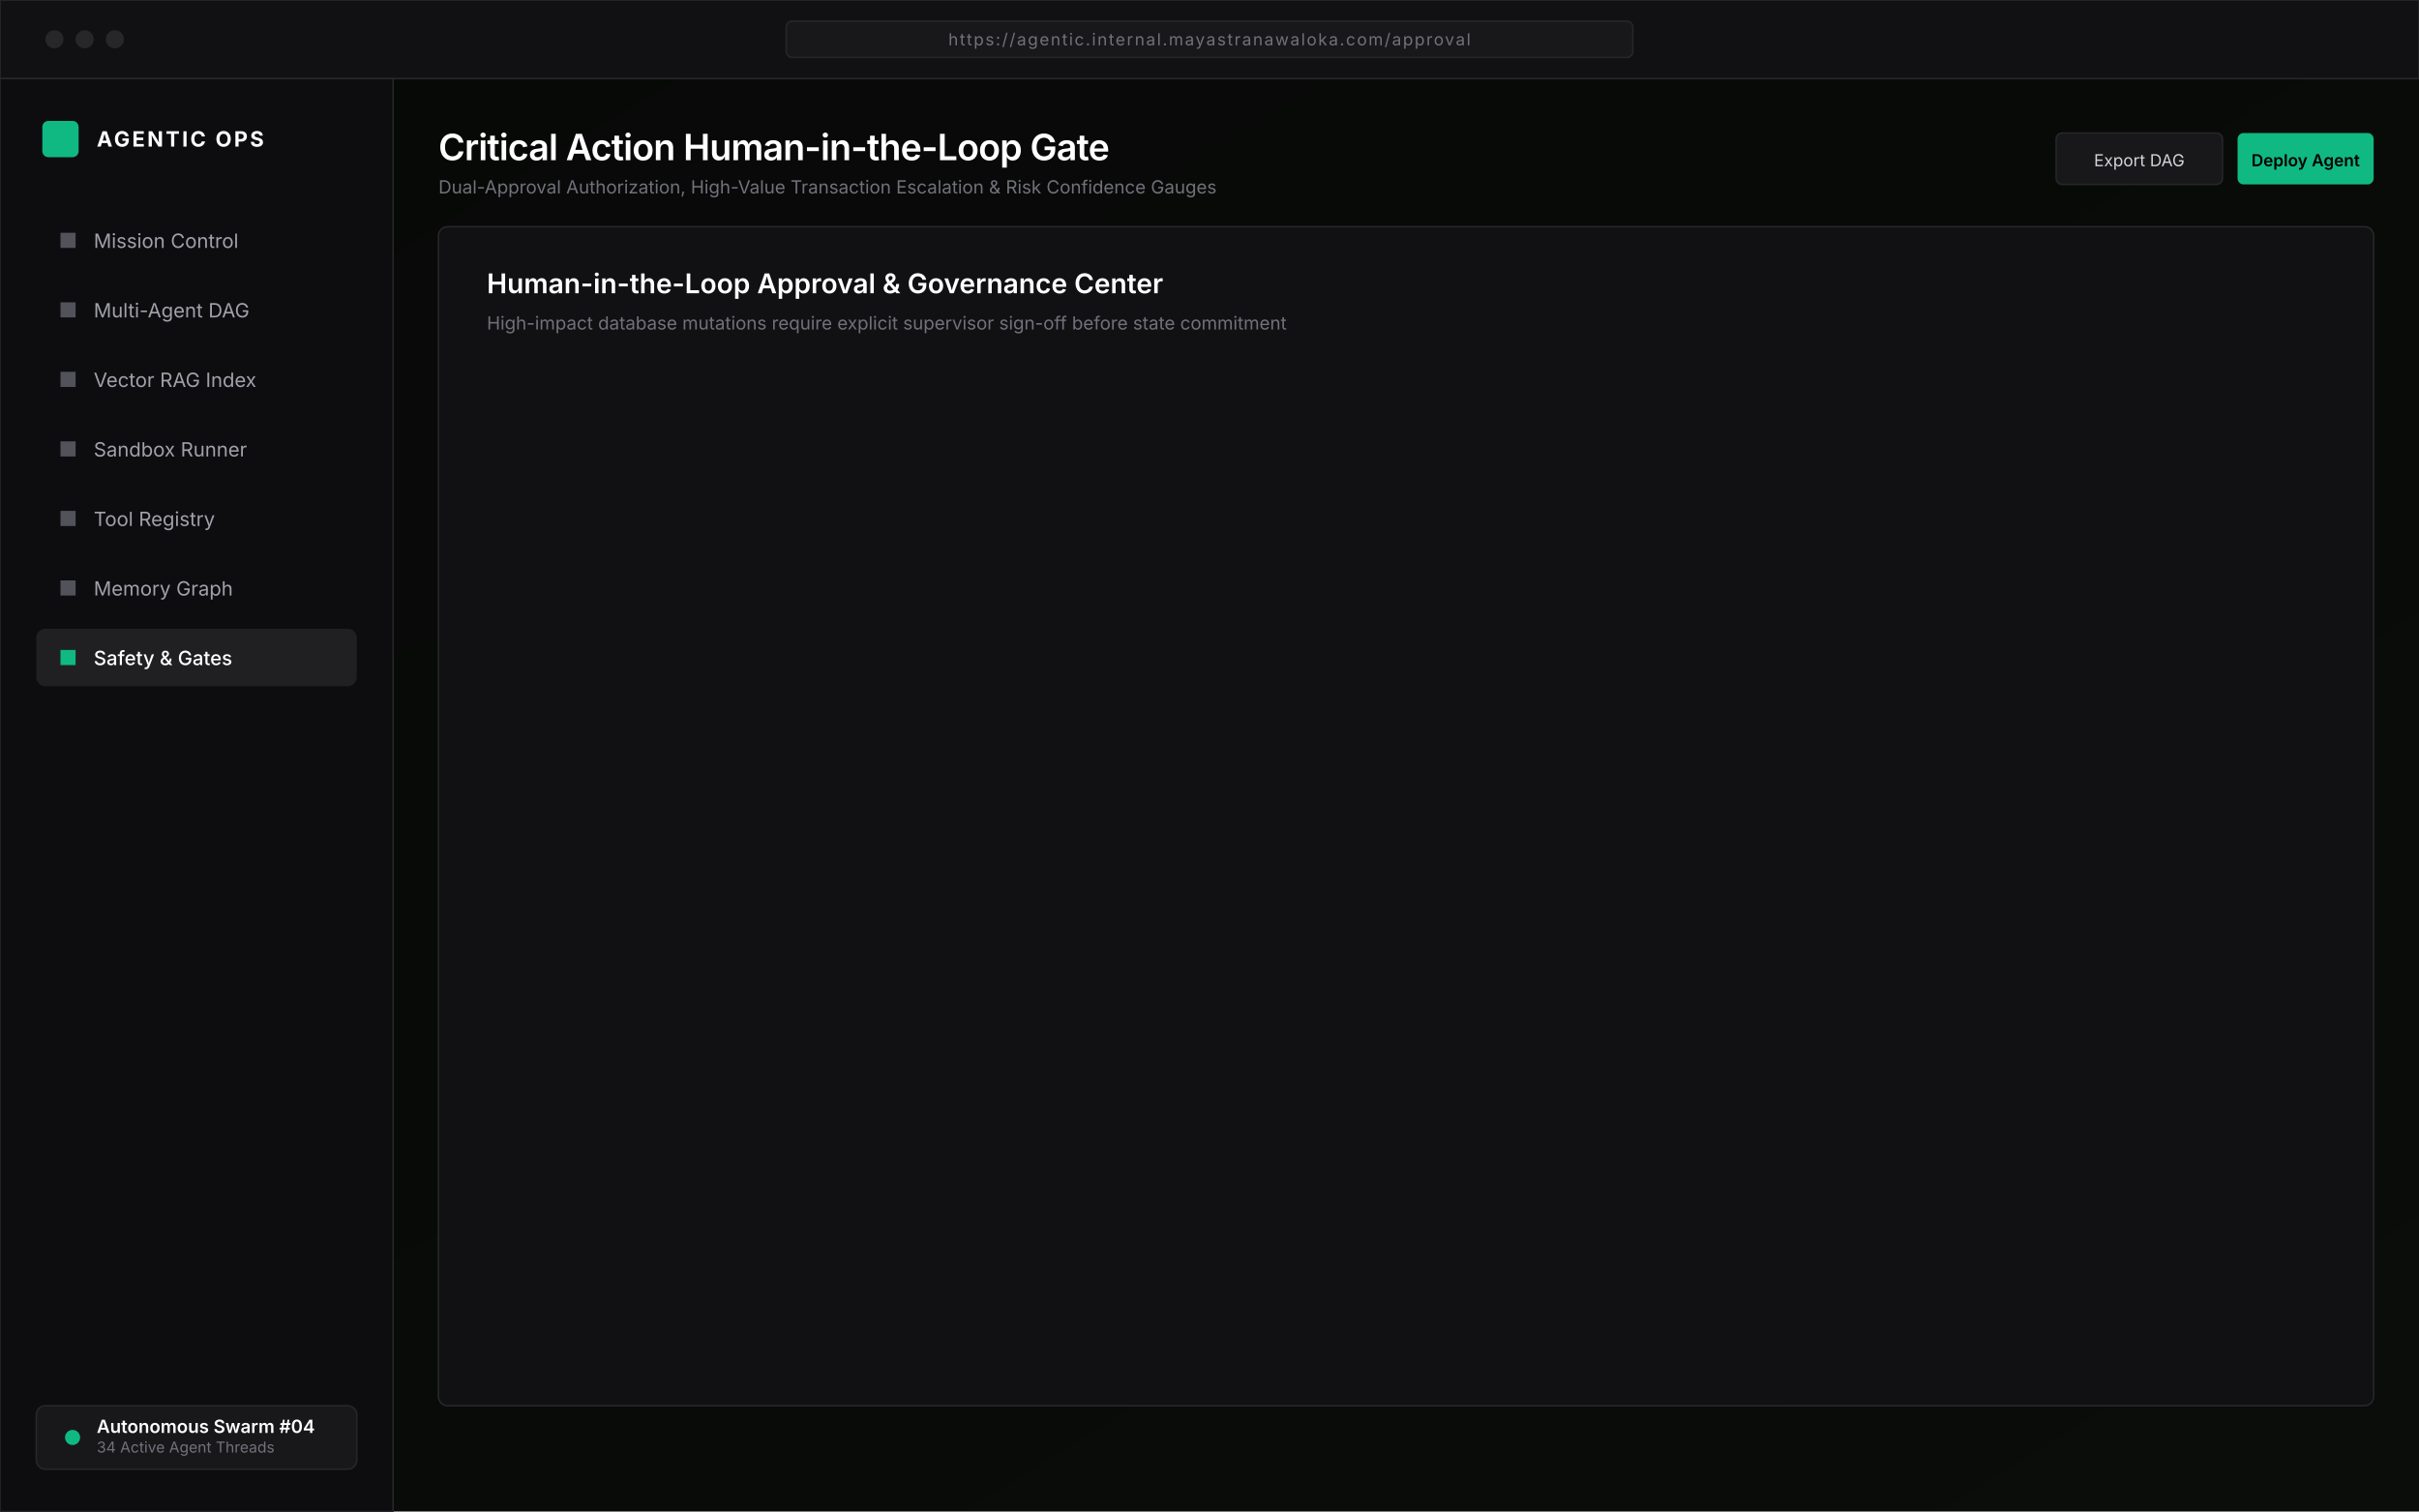
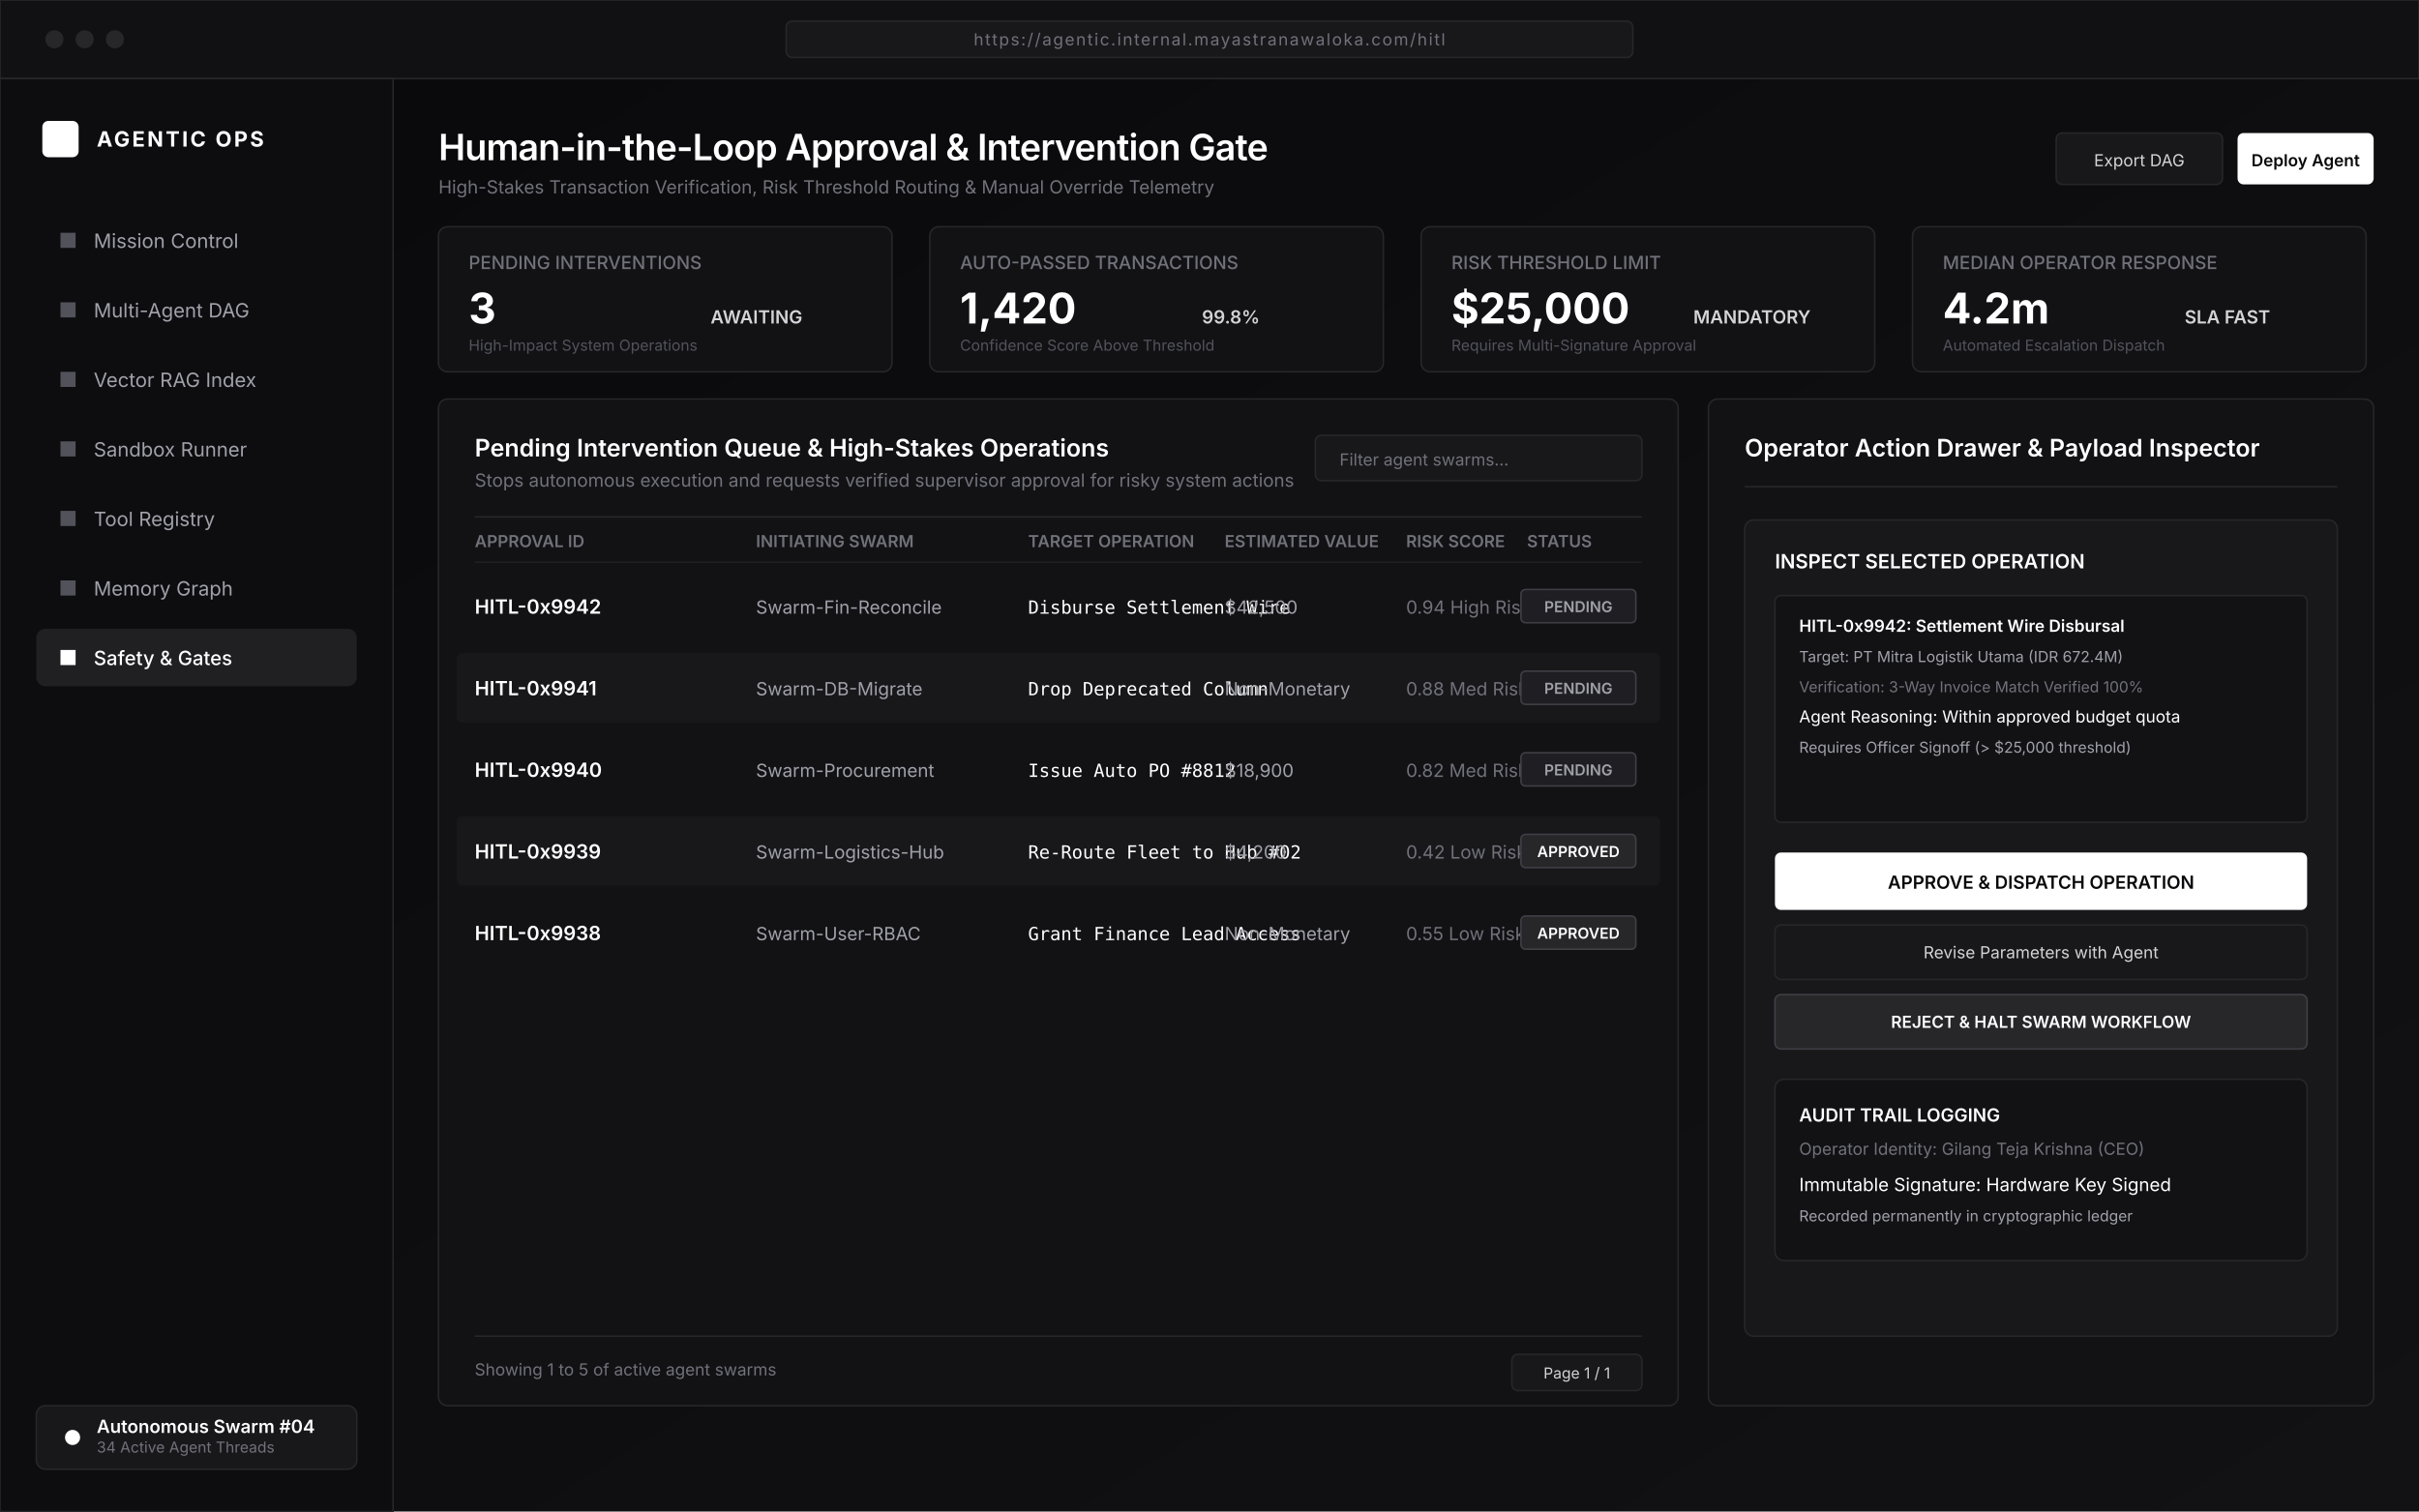
<svg xmlns="http://www.w3.org/2000/svg" viewBox="0 0 1600 1000" width="1600" height="1000">
  <defs>
-     <linearGradient id="bgGlowAgent" x1="0" y1="0" x2="1" y2="1">
-       <stop offset="0%" stop-color="#070807" />
-       <stop offset="100%" stop-color="#0a0d0a" />
+     <linearGradient id="bgGlow" x1="0" y1="0" x2="1" y2="1">
+       <stop offset="0%" stop-color="#09090b" />
+       <stop offset="100%" stop-color="#121215" />
    </linearGradient>
-     <linearGradient id="emeraldGrad" x1="0" y1="0" x2="0" y2="1">
-       <stop offset="0%" stop-color="#10b981" stop-opacity="0.25" />
-       <stop offset="100%" stop-color="#10b981" stop-opacity="0.0" />
+     <linearGradient id="monoGrad" x1="0" y1="0" x2="0" y2="1">
+       <stop offset="0%" stop-color="#ffffff" stop-opacity="0.18" />
+       <stop offset="100%" stop-color="#ffffff" stop-opacity="0.0" />
    </linearGradient>
  </defs>
-   <rect width="1600" height="1000" fill="url(#bgGlowAgent)" />
+   <rect width="1600" height="1000" fill="url(#bgGlow)" />
  <rect width="1600" height="52" fill="#111113" stroke="#27272a" stroke-width="1" />
  <circle cx="36" cy="26" r="6" fill="#27272a" />
  <circle cx="56" cy="26" r="6" fill="#27272a" />
  <circle cx="76" cy="26" r="6" fill="#27272a" />
  <rect x="520" y="14" width="560" height="24" rx="4" fill="#18181b" stroke="#27272a" stroke-width="1" />
-   <text x="800" y="30" fill="#71717a" font-family="-apple-system, BlinkMacSystemFont, sans-serif" font-size="11" text-anchor="middle" letter-spacing="1">https://agentic.internal.mayastranawaloka.com/approval</text>
+   <text x="800" y="30" fill="#71717a" font-family="-apple-system, BlinkMacSystemFont, sans-serif" font-size="11" text-anchor="middle" letter-spacing="1">https://agentic.internal.mayastranawaloka.com/hitl</text>
  <rect x="0" y="52" width="260" height="948" fill="#0d0d10" stroke="#27272a" stroke-width="1" />
-   <rect x="28" y="80" width="24" height="24" rx="4" fill="#10b981" />
+   <rect x="28" y="80" width="24" height="24" rx="4" fill="#ffffff" />
  <text x="64" y="97" fill="#ffffff" font-family="-apple-system, BlinkMacSystemFont, sans-serif" font-size="14" font-weight="700" letter-spacing="1.5">AGENTIC OPS</text>
  <g transform="translate(24, 140)">
    <rect x="16" y="14" width="10" height="10" fill="#52525b" />
    <text x="38" y="24" fill="#a1a1aa" font-family="-apple-system, BlinkMacSystemFont, sans-serif" font-size="13">Mission Control</text>
    <rect x="16" y="60" width="10" height="10" fill="#52525b" />
    <text x="38" y="70" fill="#a1a1aa" font-family="-apple-system, BlinkMacSystemFont, sans-serif" font-size="13">Multi-Agent DAG</text>
    <rect x="16" y="106" width="10" height="10" fill="#52525b" />
    <text x="38" y="116" fill="#a1a1aa" font-family="-apple-system, BlinkMacSystemFont, sans-serif" font-size="13">Vector RAG Index</text>
    <rect x="16" y="152" width="10" height="10" fill="#52525b" />
    <text x="38" y="162" fill="#a1a1aa" font-family="-apple-system, BlinkMacSystemFont, sans-serif" font-size="13">Sandbox Runner</text>
    <rect x="16" y="198" width="10" height="10" fill="#52525b" />
    <text x="38" y="208" fill="#a1a1aa" font-family="-apple-system, BlinkMacSystemFont, sans-serif" font-size="13">Tool Registry</text>
    <rect x="16" y="244" width="10" height="10" fill="#52525b" />
    <text x="38" y="254" fill="#a1a1aa" font-family="-apple-system, BlinkMacSystemFont, sans-serif" font-size="13">Memory Graph</text>
    <rect x="0" y="276" width="212" height="38" rx="6" fill="#ffffff" fill-opacity="0.08" />
-     <rect x="16" y="290" width="10" height="10" fill="#10b981" />
+     <rect x="16" y="290" width="10" height="10" fill="#ffffff" />
    <text x="38" y="300" fill="#ffffff" font-family="-apple-system, BlinkMacSystemFont, sans-serif" font-size="13" font-weight="500">Safety &amp; Gates</text>
  </g>
  <rect x="24" y="930" width="212" height="42" rx="6" fill="#18181b" stroke="#27272a" stroke-width="1" />
-   <circle cx="48" cy="951" r="5" fill="#10b981" />
+   <circle cx="48" cy="951" r="5" fill="#ffffff" />
  <text x="64" y="948" fill="#ffffff" font-family="-apple-system, BlinkMacSystemFont, sans-serif" font-size="12" font-weight="600">Autonomous Swarm #04</text>
  <text x="64" y="961" fill="#71717a" font-family="-apple-system, BlinkMacSystemFont, sans-serif" font-size="10">34 Active Agent Threads</text>
  <g transform="translate(290, 80)">
-     <text x="0" y="26" fill="#ffffff" font-family="-apple-system, BlinkMacSystemFont, sans-serif" font-size="24" font-weight="600" letter-spacing="-0.5">Critical Action Human-in-the-Loop Gate</text>
-     <text x="0" y="48" fill="#71717a" font-family="-apple-system, BlinkMacSystemFont, sans-serif" font-size="12">Dual-Approval Authorization, High-Value Transaction Escalation &amp; Risk Confidence Gauges</text>
+     <text x="0" y="26" fill="#ffffff" font-family="-apple-system, BlinkMacSystemFont, sans-serif" font-size="24" font-weight="600" letter-spacing="-0.5">Human-in-the-Loop Approval &amp; Intervention Gate</text>
+     <text x="0" y="48" fill="#71717a" font-family="-apple-system, BlinkMacSystemFont, sans-serif" font-size="12">High-Stakes Transaction Verification, Risk Threshold Routing &amp; Manual Override Telemetry</text>
    <rect x="1070" y="8" width="110" height="34" rx="4" fill="#18181b" stroke="#27272a" stroke-width="1" />
    <text x="1125" y="30" fill="#d4d4d8" font-family="-apple-system, BlinkMacSystemFont, sans-serif" font-size="11" text-anchor="middle">Export DAG</text>
-     <rect x="1190" y="8" width="90" height="34" rx="4" fill="#10b981" />
-     <text x="1235" y="30" fill="#000000" font-family="-apple-system, BlinkMacSystemFont, sans-serif" font-size="11" font-weight="600" text-anchor="middle">Deploy Agent</text>
+     <rect x="1190" y="8" width="90" height="34" rx="4" fill="#ffffff" />
+     <text x="1235" y="30" fill="#09090b" font-family="-apple-system, BlinkMacSystemFont, sans-serif" font-size="11" font-weight="600" text-anchor="middle">Deploy Agent</text>
  </g>
  <g transform="translate(290, 150)">
-     <rect width="1280" height="780" rx="6" fill="#111114" stroke="#27272a" stroke-width="1" />
-     <text x="32" y="44" fill="#ffffff" font-family="-apple-system, BlinkMacSystemFont, sans-serif" font-size="18" font-weight="600">Human-in-the-Loop Approval &amp; Governance Center</text>
-     <text x="32" y="68" fill="#71717a" font-family="-apple-system, BlinkMacSystemFont, sans-serif" font-size="12">High-impact database mutations require explicit supervisor sign-off before state commitment</text>
+     <g transform="translate(0, 0)">
+       <rect x="0" y="0" width="300" height="96" rx="6" fill="#121215" stroke="#27272a" stroke-width="1" />
+       <text x="20" y="28" fill="#71717a" font-family="-apple-system, BlinkMacSystemFont, sans-serif" font-size="12" font-weight="500">PENDING INTERVENTIONS</text>
+       <text x="20" y="64" fill="#ffffff" font-family="-apple-system, BlinkMacSystemFont, sans-serif" font-size="28" font-weight="700">3</text>
+       <text x="180" y="64" fill="#d4d4d8" font-family="-apple-system, BlinkMacSystemFont, sans-serif" font-size="12" font-weight="600">AWAITING</text>
+       <text x="20" y="82" fill="#52525b" font-family="-apple-system, BlinkMacSystemFont, sans-serif" font-size="10">High-Impact System Operations</text>
+       <rect x="325" y="0" width="300" height="96" rx="6" fill="#121215" stroke="#27272a" stroke-width="1" />
+       <text x="345" y="28" fill="#71717a" font-family="-apple-system, BlinkMacSystemFont, sans-serif" font-size="12" font-weight="500">AUTO-PASSED TRANSACTIONS</text>
+       <text x="345" y="64" fill="#ffffff" font-family="-apple-system, BlinkMacSystemFont, sans-serif" font-size="28" font-weight="700">1,420</text>
+       <text x="505" y="64" fill="#d4d4d8" font-family="-apple-system, BlinkMacSystemFont, sans-serif" font-size="12" font-weight="600">99.8%</text>
+       <text x="345" y="82" fill="#52525b" font-family="-apple-system, BlinkMacSystemFont, sans-serif" font-size="10">Confidence Score Above Threshold</text>
+       <rect x="650" y="0" width="300" height="96" rx="6" fill="#121215" stroke="#27272a" stroke-width="1" />
+       <text x="670" y="28" fill="#71717a" font-family="-apple-system, BlinkMacSystemFont, sans-serif" font-size="12" font-weight="500">RISK THRESHOLD LIMIT</text>
+       <text x="670" y="64" fill="#ffffff" font-family="-apple-system, BlinkMacSystemFont, sans-serif" font-size="28" font-weight="700">$25,000</text>
+       <text x="830" y="64" fill="#d4d4d8" font-family="-apple-system, BlinkMacSystemFont, sans-serif" font-size="12" font-weight="600">MANDATORY</text>
+       <text x="670" y="82" fill="#52525b" font-family="-apple-system, BlinkMacSystemFont, sans-serif" font-size="10">Requires Multi-Signature Approval</text>
+       <rect x="975" y="0" width="300" height="96" rx="6" fill="#121215" stroke="#27272a" stroke-width="1" />
+       <text x="995" y="28" fill="#71717a" font-family="-apple-system, BlinkMacSystemFont, sans-serif" font-size="12" font-weight="500">MEDIAN OPERATOR RESPONSE</text>
+       <text x="995" y="64" fill="#ffffff" font-family="-apple-system, BlinkMacSystemFont, sans-serif" font-size="28" font-weight="700">4.2m</text>
+       <text x="1155" y="64" fill="#d4d4d8" font-family="-apple-system, BlinkMacSystemFont, sans-serif" font-size="12" font-weight="600">SLA FAST</text>
+       <text x="995" y="82" fill="#52525b" font-family="-apple-system, BlinkMacSystemFont, sans-serif" font-size="10">Automated Escalation Dispatch</text>
+     </g>
+     <g transform="translate(0, 114)">
+       <rect width="820" height="666" rx="6" fill="#121215" stroke="#27272a" stroke-width="1" />
+       <text x="24" y="38" fill="#ffffff" font-family="-apple-system, BlinkMacSystemFont, sans-serif" font-size="16" font-weight="600">Pending Intervention Queue &amp; High-Stakes Operations</text>
+       <text x="24" y="58" fill="#71717a" font-family="-apple-system, BlinkMacSystemFont, sans-serif" font-size="12">Stops autonomous execution and requests verified supervisor approval for risky system actions</text>
+       <rect x="580" y="24" width="216" height="30" rx="4" fill="#18181b" stroke="#27272a" stroke-width="1" />
+       <text x="596" y="44" fill="#71717a" font-family="-apple-system, BlinkMacSystemFont, sans-serif" font-size="11">Filter agent swarms...</text>
+       <line x1="24" y1="78" x2="796" y2="78" stroke="#27272a" stroke-width="1" />
+       <text x="24" y="98" fill="#71717a" font-family="-apple-system, BlinkMacSystemFont, sans-serif" font-size="11" font-weight="600">APPROVAL ID</text>
+       <text x="210" y="98" fill="#71717a" font-family="-apple-system, BlinkMacSystemFont, sans-serif" font-size="11" font-weight="600">INITIATING SWARM</text>
+       <text x="390" y="98" fill="#71717a" font-family="-apple-system, BlinkMacSystemFont, sans-serif" font-size="11" font-weight="600">TARGET OPERATION</text>
+       <text x="520" y="98" fill="#71717a" font-family="-apple-system, BlinkMacSystemFont, sans-serif" font-size="11" font-weight="600">ESTIMATED VALUE</text>
+       <text x="640" y="98" fill="#71717a" font-family="-apple-system, BlinkMacSystemFont, sans-serif" font-size="11" font-weight="600">RISK SCORE</text>
+       <text x="720" y="98" fill="#71717a" font-family="-apple-system, BlinkMacSystemFont, sans-serif" font-size="11" font-weight="600">STATUS</text>
+       <line x1="24" y1="108" x2="796" y2="108" stroke="#1f1f23" stroke-width="1" />
+       <rect x="12" y="114" width="796" height="46" rx="4" fill="#121215" />
+       <text x="24" y="142" fill="#ffffff" font-family="-apple-system, BlinkMacSystemFont, sans-serif" font-size="13" font-weight="600">HITL-0x9942</text>
+       <text x="210" y="142" fill="#a1a1aa" font-family="-apple-system, BlinkMacSystemFont, sans-serif" font-size="12">Swarm-Fin-Reconcile</text>
+       <text x="390" y="142" fill="#ffffff" font-family="monospace" font-size="12">Disburse Settlement Wire</text>
+       <text x="520" y="142" fill="#a1a1aa" font-family="-apple-system, BlinkMacSystemFont, sans-serif" font-size="12">$42,500</text>
+       <text x="640" y="142" fill="#71717a" font-family="-apple-system, BlinkMacSystemFont, sans-serif" font-size="12">0.94 High Risk</text>
+       <rect x="716" y="126" width="76" height="22" rx="3" fill="#1f1f23" stroke="#3f3f46" stroke-width="1" />
+       <text x="754" y="141" fill="#a1a1aa" font-family="-apple-system, BlinkMacSystemFont, sans-serif" font-size="10" font-weight="600" text-anchor="middle">PENDING</text>
+       <rect x="12" y="168" width="796" height="46" rx="4" fill="#18181b" />
+       <text x="24" y="196" fill="#ffffff" font-family="-apple-system, BlinkMacSystemFont, sans-serif" font-size="13" font-weight="600">HITL-0x9941</text>
+       <text x="210" y="196" fill="#a1a1aa" font-family="-apple-system, BlinkMacSystemFont, sans-serif" font-size="12">Swarm-DB-Migrate</text>
+       <text x="390" y="196" fill="#ffffff" font-family="monospace" font-size="12">Drop Deprecated Column</text>
+       <text x="520" y="196" fill="#a1a1aa" font-family="-apple-system, BlinkMacSystemFont, sans-serif" font-size="12">Non-Monetary</text>
+       <text x="640" y="196" fill="#71717a" font-family="-apple-system, BlinkMacSystemFont, sans-serif" font-size="12">0.88 Med Risk</text>
+       <rect x="716" y="180" width="76" height="22" rx="3" fill="#1f1f23" stroke="#3f3f46" stroke-width="1" />
+       <text x="754" y="195" fill="#a1a1aa" font-family="-apple-system, BlinkMacSystemFont, sans-serif" font-size="10" font-weight="600" text-anchor="middle">PENDING</text>
+       <rect x="12" y="222" width="796" height="46" rx="4" fill="#121215" />
+       <text x="24" y="250" fill="#ffffff" font-family="-apple-system, BlinkMacSystemFont, sans-serif" font-size="13" font-weight="600">HITL-0x9940</text>
+       <text x="210" y="250" fill="#a1a1aa" font-family="-apple-system, BlinkMacSystemFont, sans-serif" font-size="12">Swarm-Procurement</text>
+       <text x="390" y="250" fill="#ffffff" font-family="monospace" font-size="12">Issue Auto PO #8812</text>
+       <text x="520" y="250" fill="#a1a1aa" font-family="-apple-system, BlinkMacSystemFont, sans-serif" font-size="12">$18,900</text>
+       <text x="640" y="250" fill="#71717a" font-family="-apple-system, BlinkMacSystemFont, sans-serif" font-size="12">0.82 Med Risk</text>
+       <rect x="716" y="234" width="76" height="22" rx="3" fill="#1f1f23" stroke="#3f3f46" stroke-width="1" />
+       <text x="754" y="249" fill="#a1a1aa" font-family="-apple-system, BlinkMacSystemFont, sans-serif" font-size="10" font-weight="600" text-anchor="middle">PENDING</text>
+       <rect x="12" y="276" width="796" height="46" rx="4" fill="#18181b" />
+       <text x="24" y="304" fill="#ffffff" font-family="-apple-system, BlinkMacSystemFont, sans-serif" font-size="13" font-weight="600">HITL-0x9939</text>
+       <text x="210" y="304" fill="#a1a1aa" font-family="-apple-system, BlinkMacSystemFont, sans-serif" font-size="12">Swarm-Logistics-Hub</text>
+       <text x="390" y="304" fill="#ffffff" font-family="monospace" font-size="12">Re-Route Fleet to Hub #02</text>
+       <text x="520" y="304" fill="#a1a1aa" font-family="-apple-system, BlinkMacSystemFont, sans-serif" font-size="12">$4,200</text>
+       <text x="640" y="304" fill="#71717a" font-family="-apple-system, BlinkMacSystemFont, sans-serif" font-size="12">0.42 Low Risk</text>
+       <rect x="716" y="288" width="76" height="22" rx="3" fill="#27272a" stroke="#3f3f46" stroke-width="1" />
+       <text x="754" y="303" fill="#ffffff" font-family="-apple-system, BlinkMacSystemFont, sans-serif" font-size="10" font-weight="600" text-anchor="middle">APPROVED</text>
+       <rect x="12" y="330" width="796" height="46" rx="4" fill="#121215" />
+       <text x="24" y="358" fill="#ffffff" font-family="-apple-system, BlinkMacSystemFont, sans-serif" font-size="13" font-weight="600">HITL-0x9938</text>
+       <text x="210" y="358" fill="#a1a1aa" font-family="-apple-system, BlinkMacSystemFont, sans-serif" font-size="12">Swarm-User-RBAC</text>
+       <text x="390" y="358" fill="#ffffff" font-family="monospace" font-size="12">Grant Finance Lead Access</text>
+       <text x="520" y="358" fill="#a1a1aa" font-family="-apple-system, BlinkMacSystemFont, sans-serif" font-size="12">Non-Monetary</text>
+       <text x="640" y="358" fill="#71717a" font-family="-apple-system, BlinkMacSystemFont, sans-serif" font-size="12">0.55 Low Risk</text>
+       <rect x="716" y="342" width="76" height="22" rx="3" fill="#27272a" stroke="#3f3f46" stroke-width="1" />
+       <text x="754" y="357" fill="#ffffff" font-family="-apple-system, BlinkMacSystemFont, sans-serif" font-size="10" font-weight="600" text-anchor="middle">APPROVED</text>
+       <line x1="24" y1="620" x2="796" y2="620" stroke="#27272a" stroke-width="1" />
+       <text x="24" y="646" fill="#71717a" font-family="-apple-system, BlinkMacSystemFont, sans-serif" font-size="11">Showing 1 to 5 of active agent swarms</text>
+       <rect x="710" y="632" width="86" height="24" rx="4" fill="#18181b" stroke="#27272a" stroke-width="1" />
+       <text x="753" y="648" fill="#d4d4d8" font-family="-apple-system, BlinkMacSystemFont, sans-serif" font-size="10" text-anchor="middle">Page 1 / 1</text>
+       <g transform="translate(840, 0)">
+         <rect width="440" height="666" rx="6" fill="#121215" stroke="#27272a" stroke-width="1" />
+         <text x="24" y="38" fill="#ffffff" font-family="-apple-system, BlinkMacSystemFont, sans-serif" font-size="16" font-weight="600">Operator Action Drawer &amp; Payload Inspector</text>
+         <line x1="24" y1="58" x2="416" y2="58" stroke="#27272a" stroke-width="1" />
+         <g transform="translate(24, 80)">
+           <rect width="392" height="540" rx="6" fill="#18181b" stroke="#27272a" stroke-width="1" />
+           <text x="20" y="32" fill="#ffffff" font-family="-apple-system, BlinkMacSystemFont, sans-serif" font-size="13" font-weight="600">INSPECT SELECTED OPERATION</text>
+           <g transform="translate(20, 50)">
+             <rect width="352" height="150" rx="4" fill="#121215" stroke="#27272a" stroke-width="1" />
+             <text x="16" y="24" fill="#ffffff" font-family="-apple-system, BlinkMacSystemFont, sans-serif" font-size="11" font-weight="600">HITL-0x9942: Settlement Wire Disbursal</text>
+             <text x="16" y="44" fill="#a1a1aa" font-family="-apple-system, BlinkMacSystemFont, sans-serif" font-size="10">Target: PT Mitra Logistik Utama (IDR 672.4M)</text>
+             <text x="16" y="64" fill="#71717a" font-family="-apple-system, BlinkMacSystemFont, sans-serif" font-size="10">Verification: 3-Way Invoice Match Verified 100%</text>
+             <text x="16" y="84" fill="#ffffff" font-family="-apple-system, BlinkMacSystemFont, sans-serif" font-size="11">Agent Reasoning: Within approved budget quota</text>
+             <text x="16" y="104" fill="#a1a1aa" font-family="-apple-system, BlinkMacSystemFont, sans-serif" font-size="10">Requires Officer Signoff (&gt; $25,000 threshold)</text>
+           </g>
+           <g transform="translate(20, 220)">
+             <rect width="352" height="38" rx="4" fill="#ffffff" />
+             <text x="176" y="24" fill="#09090b" font-family="-apple-system, BlinkMacSystemFont, sans-serif" font-size="12" font-weight="600" text-anchor="middle">APPROVE &amp; DISPATCH OPERATION</text>
+             <rect y="48" width="352" height="36" rx="4" fill="#18181b" stroke="#27272a" stroke-width="1" />
+             <text x="176" y="70" fill="#d4d4d8" font-family="-apple-system, BlinkMacSystemFont, sans-serif" font-size="11" text-anchor="middle">Revise Parameters with Agent</text>
+             <rect y="94" width="352" height="36" rx="4" fill="#27272a" stroke="#3f3f46" stroke-width="1" />
+             <text x="176" y="116" fill="#ffffff" font-family="-apple-system, BlinkMacSystemFont, sans-serif" font-size="11" font-weight="600" text-anchor="middle">REJECT &amp; HALT SWARM WORKFLOW</text>
+           </g>
+           <g transform="translate(20, 370)">
+             <rect width="352" height="120" rx="6" fill="#121215" stroke="#27272a" stroke-width="1" />
+             <text x="16" y="28" fill="#ffffff" font-family="-apple-system, BlinkMacSystemFont, sans-serif" font-size="12" font-weight="600">AUDIT TRAIL LOGGING</text>
+             <text x="16" y="50" fill="#71717a" font-family="-apple-system, BlinkMacSystemFont, sans-serif" font-size="11">Operator Identity: Gilang Teja Krishna (CEO)</text>
+             <text x="16" y="74" fill="#ffffff" font-family="-apple-system, BlinkMacSystemFont, sans-serif" font-size="12">Immutable Signature: Hardware Key Signed</text>
+             <text x="16" y="94" fill="#a1a1aa" font-family="-apple-system, BlinkMacSystemFont, sans-serif" font-size="10">Recorded permanently in cryptographic ledger</text>
+           </g>
+         </g>
+       </g>
+     </g>
  </g>
</svg>
